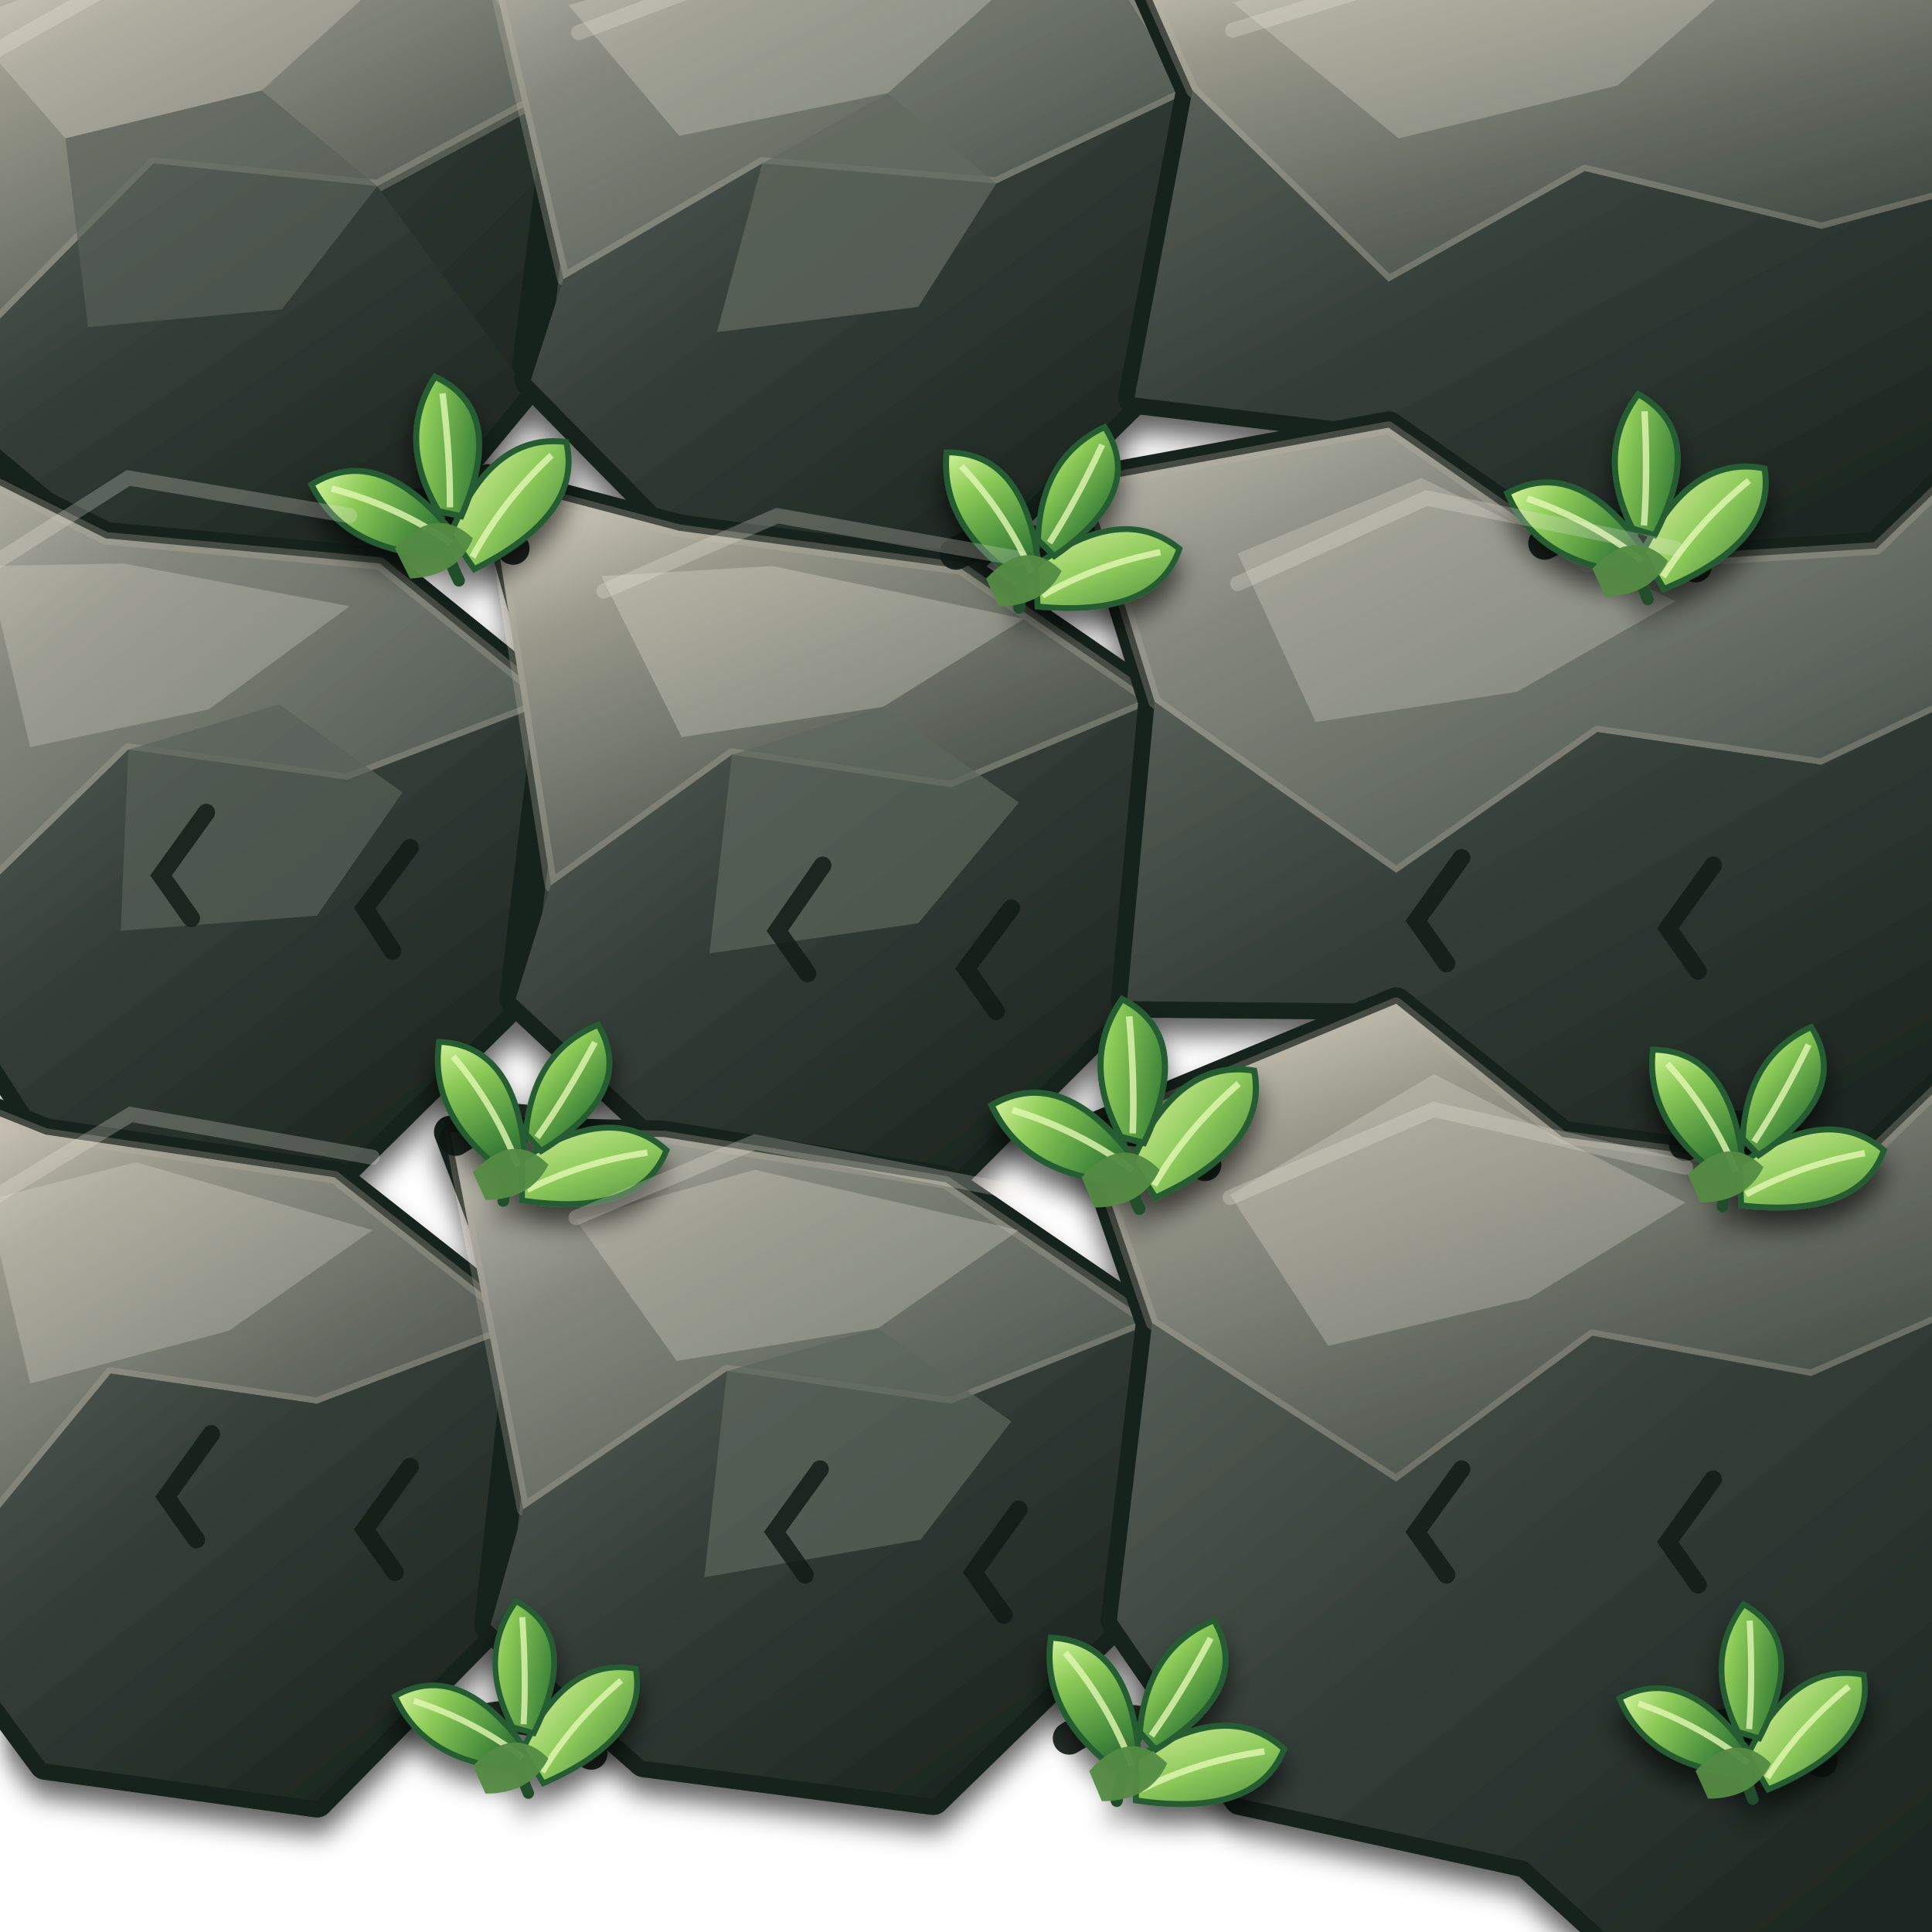
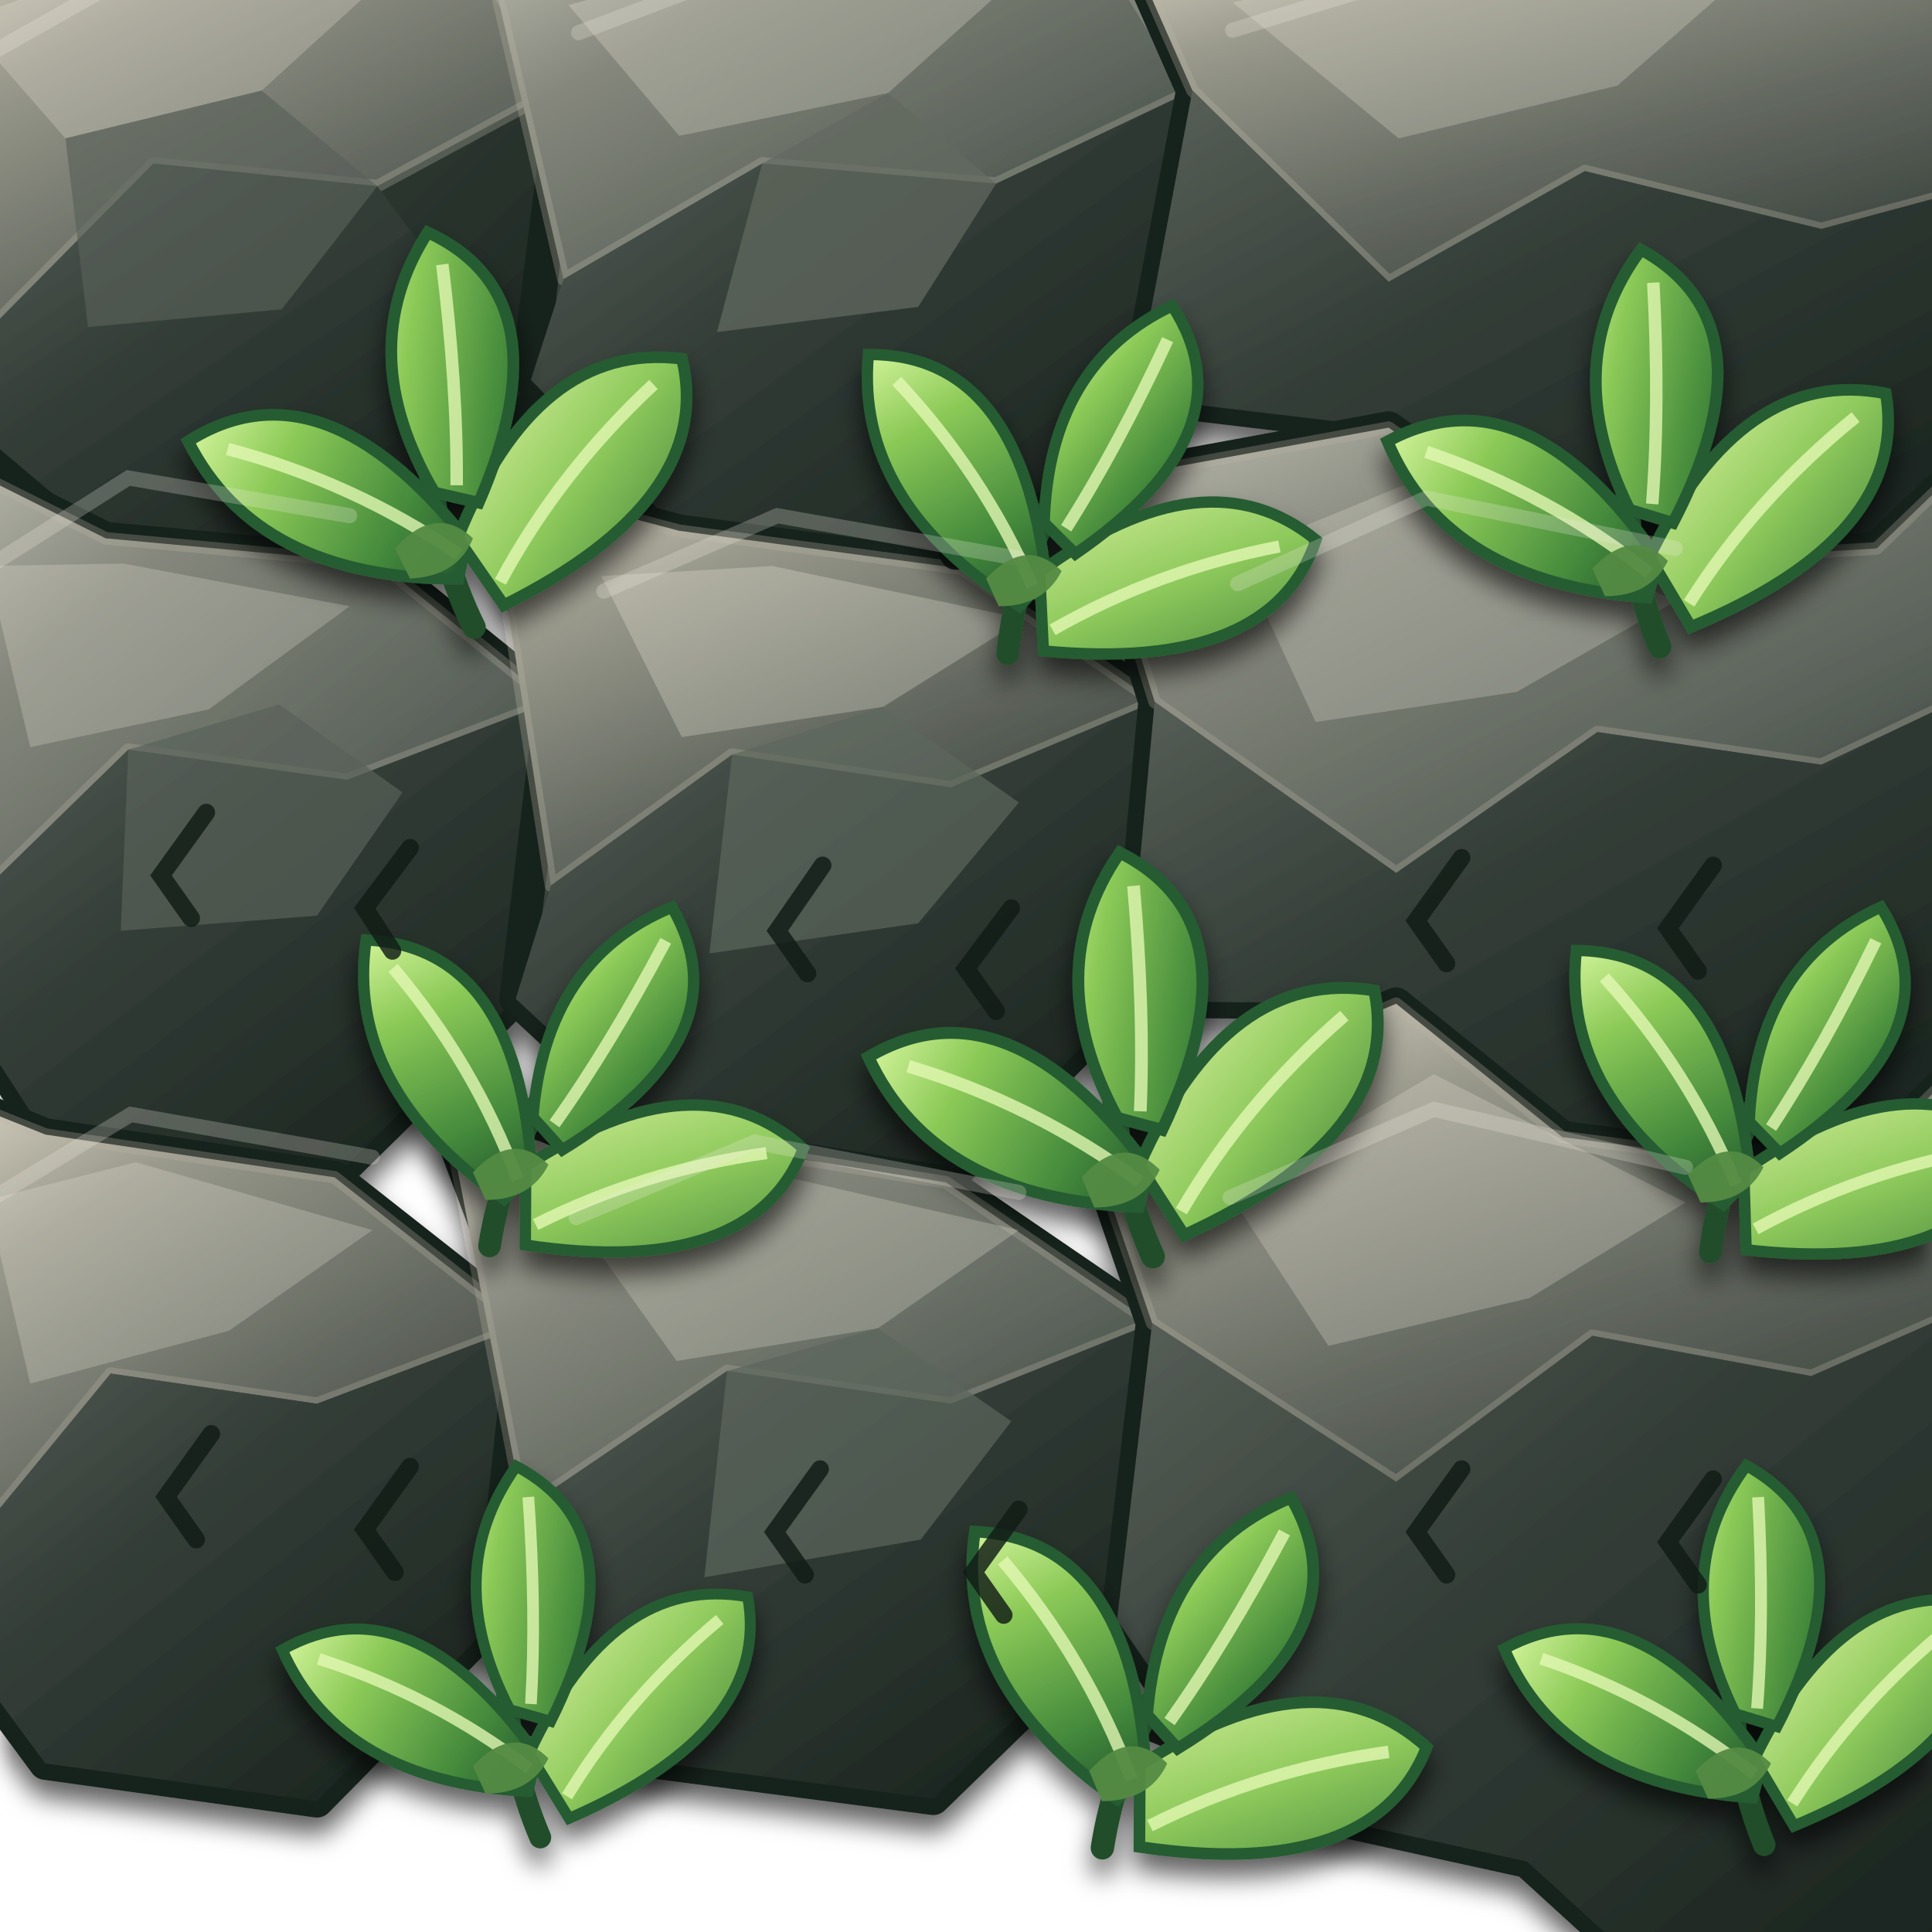
<svg xmlns="http://www.w3.org/2000/svg" width="768" height="768" viewBox="0 0 768 768">
  <defs>
    <linearGradient id="top1" x1=".15" y1="0" x2=".85" y2="1">
      <stop stop-color="#d0cbbb" />
      <stop offset=".22" stop-color="#99998c" />
      <stop offset=".58" stop-color="#666b62" />
      <stop offset="1" stop-color="#343e38" />
    </linearGradient>
    <linearGradient id="top2" x1="0" y1="0" x2="1" y2="1">
      <stop stop-color="#c1c0b4" />
      <stop offset=".3" stop-color="#85877c" />
      <stop offset=".7" stop-color="#5a625a" />
      <stop offset="1" stop-color="#303a34" />
    </linearGradient>
    <linearGradient id="side" x1="0" y1="0" x2="1" y2="1">
      <stop stop-color="#596159" />
      <stop offset=".4" stop-color="#343e38" />
      <stop offset="1" stop-color="#151f1a" />
    </linearGradient>
    <linearGradient id="leaf" x1="0" y1="0" x2="1" y2="1">
      <stop stop-color="#d3f49a" />
      <stop offset=".3" stop-color="#8bc957" />
      <stop offset=".72" stop-color="#43883b" />
      <stop offset="1" stop-color="#20512e" />
    </linearGradient>
    <linearGradient id="leafLight" x1="0" y1="0" x2="1" y2="1">
      <stop stop-color="#e0f5a4" />
      <stop offset=".5" stop-color="#8dc95b" />
      <stop offset="1" stop-color="#3b7938" />
    </linearGradient>
    <filter id="rockShadow" x="-12%" y="-12%" width="124%" height="135%">
      <feGaussianBlur in="SourceAlpha" stdDeviation="5" />
      <feOffset dy="7" />
      <feComponentTransfer>
        <feFuncA type="linear" slope=".62" />
      </feComponentTransfer>
      <feMerge>
        <feMergeNode />
        <feMergeNode in="SourceGraphic" />
      </feMerge>
    </filter>
    <g id="sprout">
      <path d="M0 26Q-3 5 2-17" fill="none" stroke="#244d2c" stroke-width="6" stroke-linecap="round" />
      <path d="M0 13Q-49-3-55-42Q-16-52 5 4Z" fill="url(#leaf)" stroke="#285b32" stroke-width="3" />
      <path d="M3 3Q38-39 72-23Q69 14 9 23Z" fill="url(#leafLight)" stroke="#285b32" stroke-width="3" />
      <path d="M1-10Q-8-51 20-74Q49-47 11-4Z" fill="url(#leaf)" stroke="#285b32" stroke-width="3" />
      <path d="M-46-37Q-18-19 2 7M63-19Q33-5 10 17M21-65Q15-34 7-10" fill="none" stroke="#e4f8b5" stroke-width="3.2" opacity=".78" />
    </g>
  </defs>
  <g filter="url(#rockShadow)" stroke="#17221c" stroke-width="13" stroke-linejoin="round">
    <path d="M-35-30L180-28L224 34L209 154L151 224L42 214L-28 155Z" fill="url(#side)" />
    <path d="M-35-30L180-28L224 34L150 74L61 65L-28 155Z" fill="url(#top1)" stroke="#b9b5a6" stroke-opacity=".3" stroke-width="5" />
    <path d="M-15 8L55-17L160-15L104 36L26 55Z" fill="#eee9dc" opacity=".25" stroke="none" />
    <path d="M-28 155L61 65L150 74L209 154L151 224L42 214Z" fill="url(#side)" stroke="none" />
    <path d="M26 55L104 36L150 74L112 123L35 130Z" fill="#596159" opacity=".65" stroke="none" />
    <path d="M190-35L433-30L474 36L451 158L382 226L270 211L211 151L224 34Z" fill="url(#side)" />
    <path d="M190-35L433-30L474 36L396 73L303 65L224 111Z" fill="url(#top2)" stroke="#b9b5a6" stroke-opacity=".3" stroke-width="5" />
    <path d="M226 2L307-20L412-16L353 37L270 54Z" fill="#f0ebdc" opacity=".26" stroke="none" />
    <path d="M224 111L303 65L396 73L474 36L451 158L382 226L270 211L211 151Z" fill="url(#side)" stroke="none" />
    <path d="M303 65L353 37L396 73L365 122L285 132Z" fill="#626a60" opacity=".72" stroke="none" />
    <path d="M444-32L802-30L802 164L746 218L631 225L552 170L451 158L474 36Z" fill="url(#side)" />
    <path d="M444-32L802-30L802 70L724 91L630 68L552 112L474 36Z" fill="url(#top1)" stroke="#b9b5a6" stroke-opacity=".3" stroke-width="5" />
    <path d="M490 1L579-20L700-16L643 34L556 55Z" fill="#f0ebdc" opacity=".25" stroke="none" />
    <path d="M474 36L552 112L630 68L724 91L802 70L802 164L746 218L631 225L552 170L451 158Z" fill="url(#side)" stroke="none" />
    <path d="M-32 177L42 214L151 224L219 279L205 397L133 468L18 451L-30 377Z" fill="url(#side)" />
    <path d="M-32 177L42 214L151 224L219 279L138 310L51 298L-30 377Z" fill="url(#top2)" stroke="#b9b5a6" stroke-opacity=".28" stroke-width="5" />
    <path d="M-5 225L49 224L139 241L83 282L12 297Z" fill="#eee9dc" opacity=".24" stroke="none" />
    <path d="M-30 377L51 298L138 310L219 279L205 397L133 468L18 451Z" fill="url(#side)" stroke="none" />
    <path d="M51 298L111 280L160 315L126 364L48 370Z" fill="#586158" opacity=".7" stroke="none" />
    <path d="M194 191L270 211L382 226L459 279L448 398L376 470L264 452L205 397L219 279Z" fill="url(#side)" />
    <path d="M194 191L270 211L382 226L459 279L378 313L291 300L219 352Z" fill="url(#top1)" stroke="#b9b5a6" stroke-opacity=".3" stroke-width="5" />
    <path d="M239 229L307 225L407 246L351 281L271 293Z" fill="#f0ebdc" opacity=".27" stroke="none" />
    <path d="M219 352L291 300L378 313L459 279L448 398L376 470L264 452L205 397Z" fill="url(#side)" stroke="none" />
    <path d="M291 300L351 281L405 319L365 367L282 379Z" fill="#5d665c" opacity=".7" stroke="none" />
    <path d="M432 192L552 170L631 225L746 218L802 164L802 402L735 467L621 452L555 399L448 398L459 279Z" fill="url(#side)" />
    <path d="M432 192L552 170L631 225L746 218L802 164L802 267L724 304L635 291L555 347L459 279Z" fill="url(#top2)" stroke="#b9b5a6" stroke-opacity=".28" stroke-width="5" />
    <path d="M492 220L565 190L666 239L603 275L523 287Z" fill="#f0ebdc" opacity=".24" stroke="none" />
    <path d="M459 279L555 347L635 291L724 304L802 267L802 402L735 467L621 452L555 399L448 398Z" fill="url(#side)" stroke="none" />
    <path d="M-32 431L18 451L133 468L208 527L195 646L126 716L18 701L-30 636Z" fill="url(#side)" />
    <path d="M-32 431L18 451L133 468L208 527L126 558L44 546L-30 636Z" fill="url(#top1)" stroke="#b9b5a6" stroke-opacity=".28" stroke-width="5" />
    <path d="M-5 477L54 462L148 489L91 529L12 550Z" fill="#eee9dc" opacity=".24" stroke="none" />
    <path d="M-30 636L44 546L126 558L208 527L195 646L126 716L18 701Z" fill="url(#side)" stroke="none" />
    <path d="M179 450L264 452L376 470L458 526L444 644L371 715L256 700L195 646L208 527Z" fill="url(#side)" />
    <path d="M179 450L264 452L376 470L458 526L378 558L289 545L208 600Z" fill="url(#top2)" stroke="#b9b5a6" stroke-opacity=".28" stroke-width="5" />
    <path d="M229 485L300 465L405 489L349 528L269 541Z" fill="#f0ebdc" opacity=".25" stroke="none" />
    <path d="M208 600L289 545L378 558L458 526L444 644L371 715L256 700L195 646Z" fill="url(#side)" stroke="none" />
    <path d="M289 545L349 528L402 565L366 612L280 627Z" fill="#5b655b" opacity=".72" stroke="none" />
    <path d="M432 450L555 399L621 452L735 467L802 402L802 802L675 802L607 740L493 715L444 644L458 526Z" fill="url(#side)" />
    <path d="M432 450L555 399L621 452L735 467L802 402L802 511L720 547L633 531L555 589L458 526Z" fill="url(#top1)" stroke="#b9b5a6" stroke-opacity=".28" stroke-width="5" />
    <path d="M489 475L570 427L670 478L608 516L528 535Z" fill="#eee9dc" opacity=".25" stroke="none" />
    <path d="M458 526L555 589L633 531L720 547L802 511L802 802L675 802L607 740L493 715L444 644Z" fill="url(#side)" stroke="none" />
  </g>
  <g fill="none" stroke="#101a14" stroke-width="13" stroke-linecap="round" opacity=".9">
    <path d="M146 207Q177 190 204 218M380 220Q407 205 437 229M614 216Q645 200 674 225" />
    <path d="M181 453Q208 435 235 459M425 456Q451 439 479 463M670 455Q696 438 724 462" />
    <path d="M180 689Q208 673 235 697M425 691Q452 674 480 699M668 692Q695 676 724 700" />
  </g>
  <g filter="url(#rockShadow)">
-     <use href="#sprout" transform="translate(176 211) rotate(-18) scale(.8)" />
-     <use href="#sprout" transform="translate(410 222) rotate(14) scale(.78)" />
-     <use href="#sprout" transform="translate(650 218) rotate(-14) scale(.8)" />
-     <use href="#sprout" transform="translate(206 458) rotate(17) scale(.78)" />
-     <use href="#sprout" transform="translate(447 460) rotate(-16) scale(.82)" />
-     <use href="#sprout" transform="translate(690 460) rotate(15) scale(.78)" />
-     <use href="#sprout" transform="translate(205 694) rotate(-15) scale(.75)" />
-     <use href="#sprout" transform="translate(450 696) rotate(17) scale(.8)" />
-     <use href="#sprout" transform="translate(692 696) rotate(-14) scale(.76)" />
+     <use href="#sprout" transform="translate(176 211) rotate(-18) scale(1.55)" />
+     <use href="#sprout" transform="translate(410 222) rotate(14) scale(1.50)" />
+     <use href="#sprout" transform="translate(650 218) rotate(-14) scale(1.55)" />
+     <use href="#sprout" transform="translate(206 458) rotate(17) scale(1.50)" />
+     <use href="#sprout" transform="translate(447 460) rotate(-16) scale(1.58)" />
+     <use href="#sprout" transform="translate(690 460) rotate(15) scale(1.50)" />
+     <use href="#sprout" transform="translate(205 694) rotate(-15) scale(1.45)" />
+     <use href="#sprout" transform="translate(450 696) rotate(17) scale(1.55)" />
+     <use href="#sprout" transform="translate(692 696) rotate(-14) scale(1.48)" />
  </g>
  <g fill="none" stroke-linecap="round">
    <g stroke="#101b15" stroke-width="7" opacity=".82">
      <path d="M82 323l-18 25 12 17M163 337l-18 24 11 17M327 344l-18 26 12 17M402 361l-18 24 12 17M581 341l-18 25 12 17M681 344l-18 25 12 17" />
      <path d="M84 570l-18 25 12 17M163 583l-18 25 12 17M326 584l-18 25 12 17M405 600l-18 25 12 17M581 584l-18 25 12 17M681 588l-18 25 12 17" />
    </g>
    <g stroke="#f1eddf" stroke-width="6" opacity=".25">
      <path d="M-5 22L55-12 157-10M230 13L307-16 412-12M490 12L578-15 700-12" />
      <path d="M-4 225L51 190 139 205M240 235L309 205 405 222M492 232L567 198 666 218" />
      <path d="M-4 477L52 443 148 460M229 484L300 454 405 474M489 476L570 441 670 464" />
    </g>
  </g>
  <g fill="#548b43" opacity=".95">
    <path d="M157 218q16-18 31-4q-6 15-25 16zM392 230q16-17 30-3q-7 14-25 14zM633 226q16-17 30-3q-7 14-25 14z" />
    <path d="M188 466q16-17 30-3q-7 14-25 14zM430 468q16-18 31-3q-7 15-26 15zM671 467q16-17 30-3q-7 14-25 14z" />
    <path d="M188 702q16-17 30-3q-7 14-25 14zM433 704q16-18 31-3q-7 15-26 15zM674 704q16-17 30-3q-7 14-25 14z" />
  </g>
</svg>
